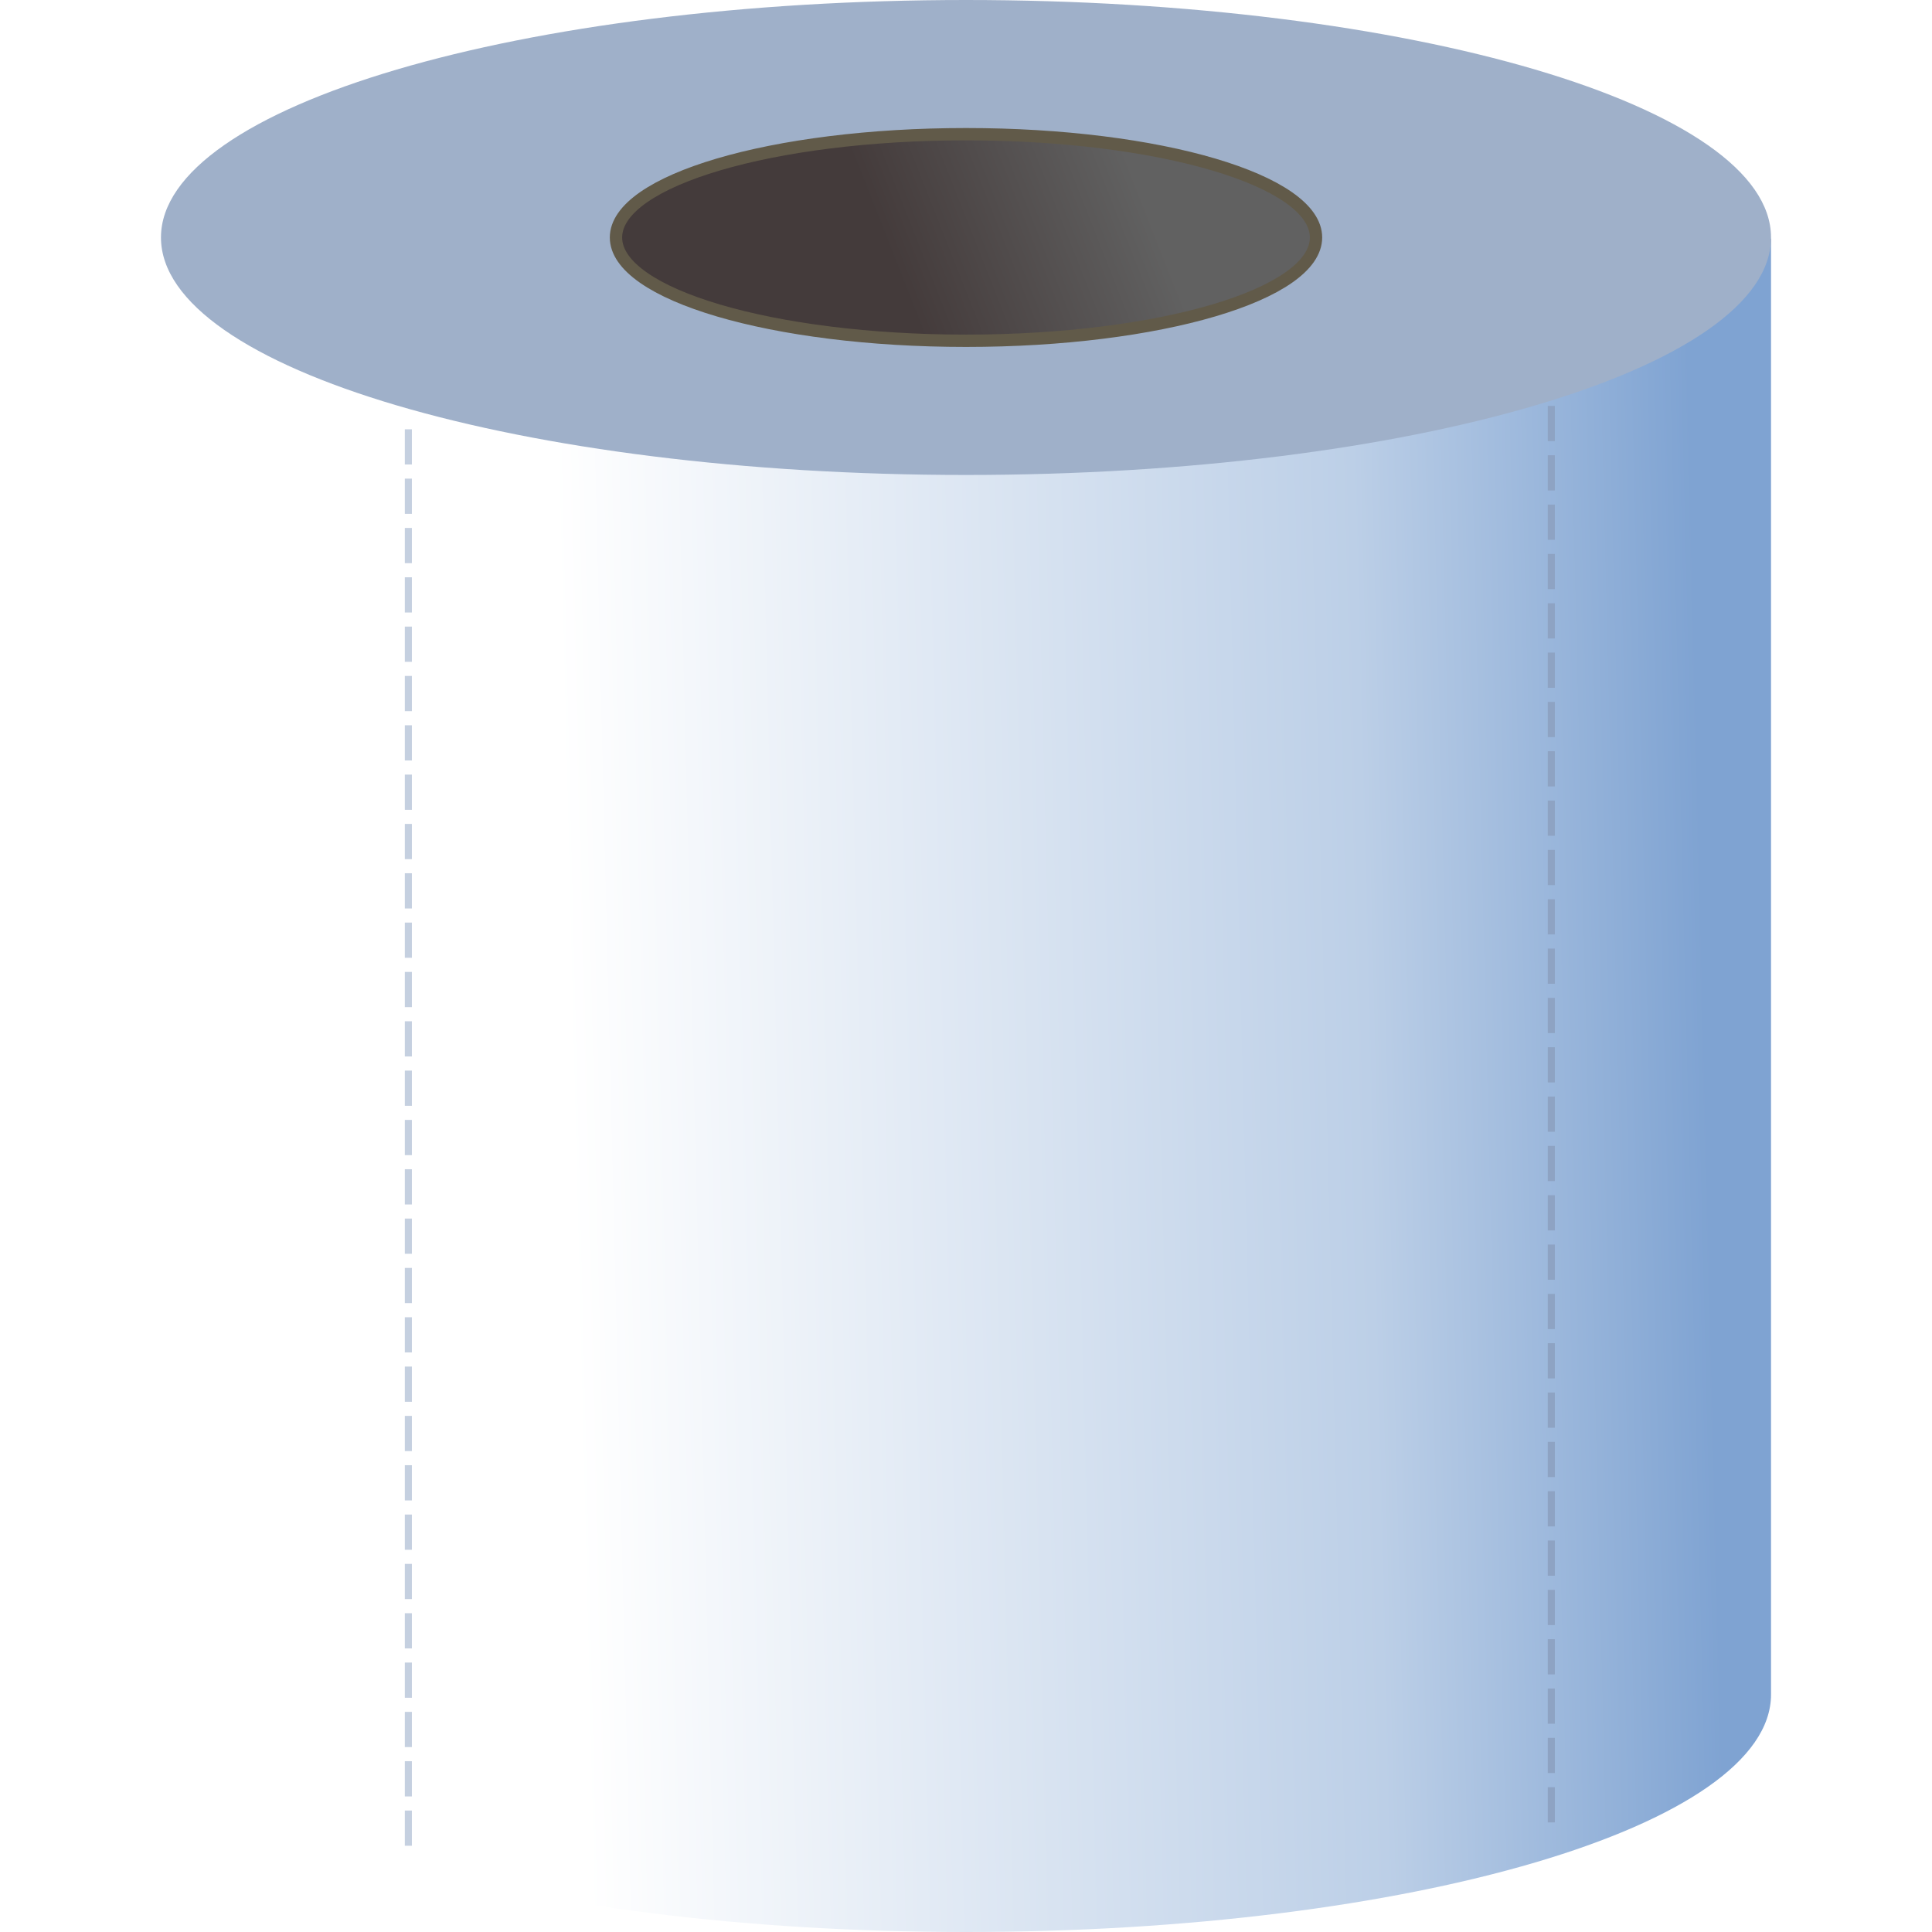
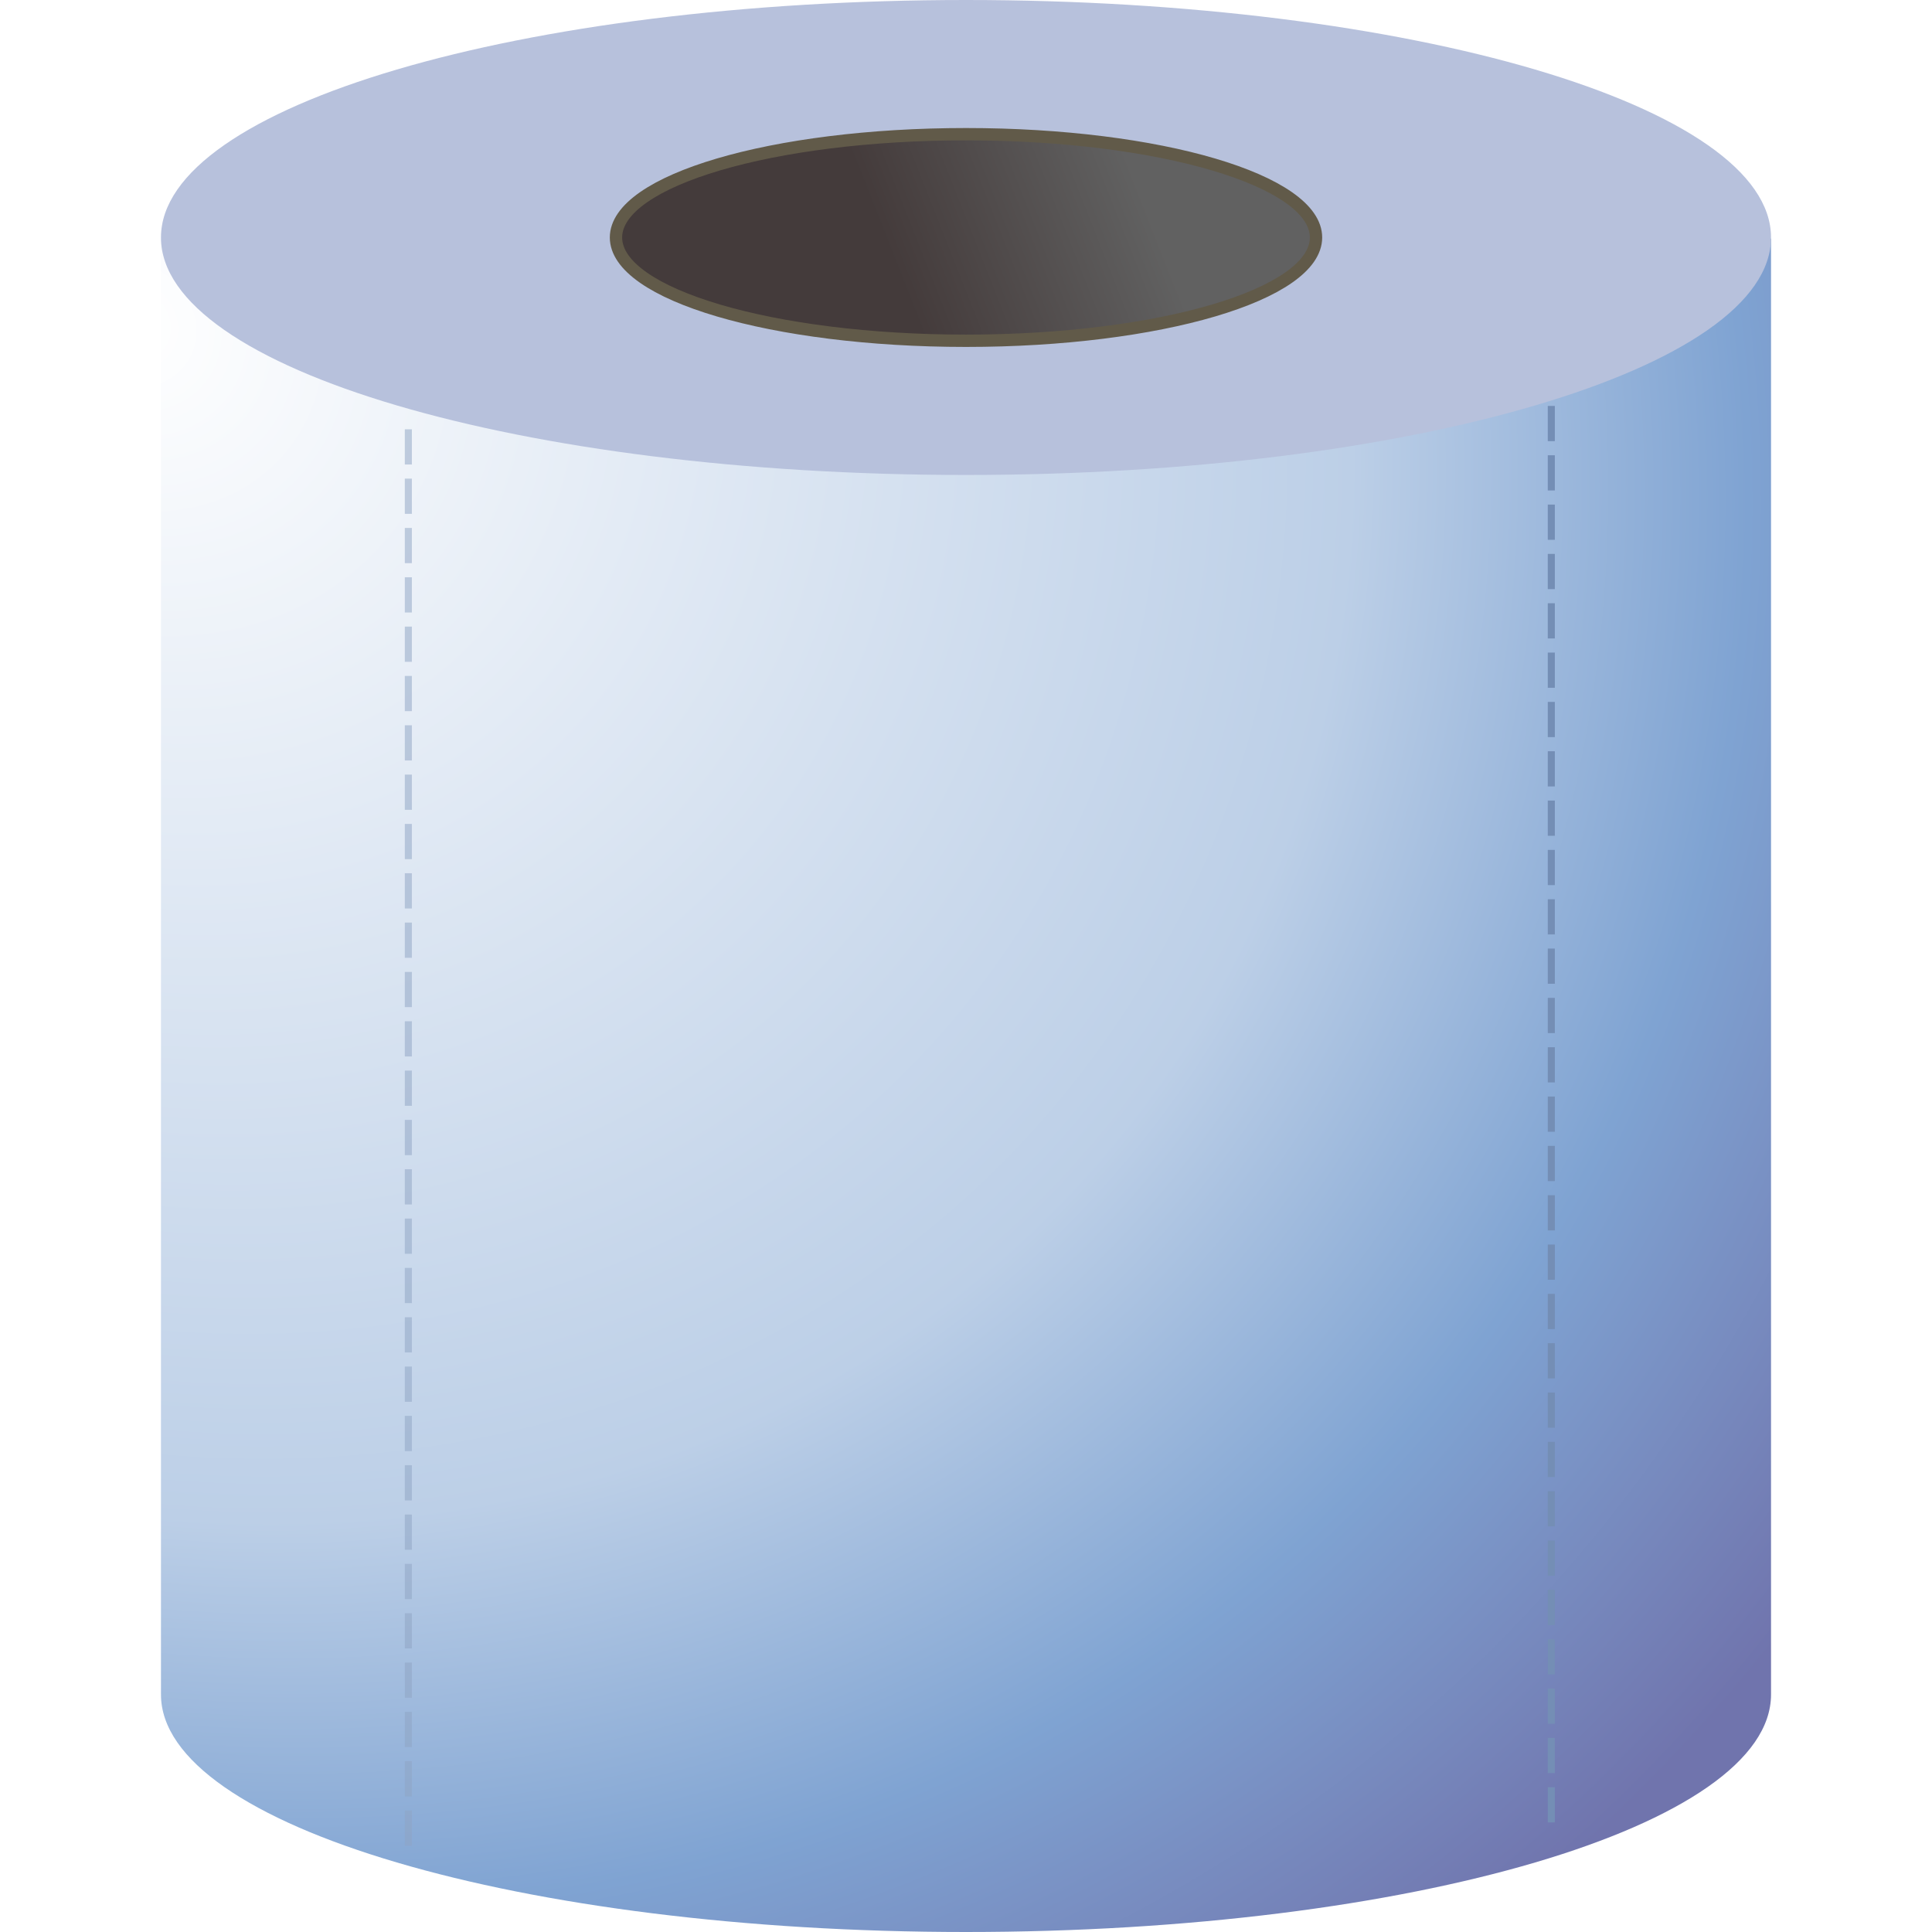
<svg xmlns="http://www.w3.org/2000/svg" xmlns:xlink="http://www.w3.org/1999/xlink" width="90" height="90" viewBox="0 0 23.812 23.812" version="1.1" id="svg1">
  <defs id="defs1">
+     <linearGradient id="linearGradient8">
+       <stop style="stop-color:#ffffff;stop-opacity:1;" offset="0" id="stop4" />
+       <stop style="stop-color:#bccfe7;stop-opacity:1;" offset="0.605" id="stop7" />
+       <stop style="stop-color:#7fa3d2;stop-opacity:1;" offset="0.802" id="stop9" />
+       <stop style="stop-color:#7074ad;stop-opacity:1;" offset="1" id="stop8" />
+     </linearGradient>
    <linearGradient id="linearGradient5">
      <stop style="stop-color:#7fa3d2;stop-opacity:1;" offset="0" id="stop5" />
      <stop style="stop-color:#bccfe7;stop-opacity:1;" offset="0.298" id="stop3" />
      <stop style="stop-color:#ffffff;stop-opacity:1;" offset="1" id="stop6" />
    </linearGradient>
    <linearGradient id="linearGradient1">
      <stop style="stop-color:#443b3b;stop-opacity:1;" offset="0" id="stop1" />
      <stop style="stop-color:#616161;stop-opacity:1;" offset="1" id="stop2" />
    </linearGradient>
    <linearGradient xlink:href="#linearGradient1" id="linearGradient2" x1="103.603" y1="89.983" x2="114.716" y2="85.606" gradientUnits="userSpaceOnUse" gradientTransform="matrix(0.264583,0,0,0.2644231,-16.35756,-20.44133)" />
    <linearGradient xlink:href="#linearGradient5" id="linearGradient6" x1="141.572" y1="137.462" x2="88.592" y2="138.761" gradientUnits="userSpaceOnUse" gradientTransform="matrix(0.264583,0,0,0.2644231,-16.35756,-20.44133)" />
+     <radialGradient xlink:href="#linearGradient8" id="radialGradient1" cx="12.203" cy="11.682" fx="12.203" fy="11.682" r="9.922" gradientTransform="matrix(1.996068,1.691994,-1.512505,1.784322,-5.047853,-37.49065)" gradientUnits="userSpaceOnUse" />
  </defs>
  <g id="layer1">
-     <path id="path1-2" style="fill:url(#linearGradient6);fill-opacity:1;stroke-width:0.531" d="M 1.984,2.941 V 20.88 h 0.001 a 9.922,2.927 0 0 0 -0.001,0.005 9.922,2.927 0 0 0 9.922,2.927 9.922,2.927 0 0 0 9.922,-2.927 9.922,2.927 0 0 0 -5.29e-4,-0.005 h 5.29e-4 V 2.941 Z" />
-     <ellipse style="fill:#9fb0c9;stroke-width:0.531;fill-opacity:1" id="path1" cx="11.906" cy="2.927" rx="9.922" ry="2.927" />
+     <path id="path1-2" style="fill:url(#radialGradient1);fill-opacity:1;stroke-width:0.531" d="M 1.984,2.941 V 20.88 h 0.001 a 9.922,2.927 0 0 0 -0.001,0.005 9.922,2.927 0 0 0 9.922,2.927 9.922,2.927 0 0 0 9.922,-2.927 9.922,2.927 0 0 0 -5.29e-4,-0.005 h 5.29e-4 V 2.941 Z" />
+     <ellipse style="fill:#b7c1dc;stroke-width:0.531;fill-opacity:1" id="path1" cx="11.906" cy="2.927" rx="9.922" ry="2.927" />
    <ellipse style="fill:url(#linearGradient2);stroke:#615a49;stroke-width:0.152;stroke-dasharray:none;stroke-opacity:1" id="path1-7" cx="11.906" cy="2.927" rx="4.314" ry="1.273" />
    <path style="fill:#4f7bbc;fill-opacity:1;stroke:#8ea3c3;stroke-width:0.087;stroke-dasharray:0.434, 0.174;stroke-dashoffset:0;stroke-opacity:0.514" d="M 5.033,5.291 V 22.843" id="path6" />
-     <path style="fill:#4f7bbc;fill-opacity:1;stroke:#8ea3c3;stroke-width:0.087;stroke-dasharray:0.434, 0.174;stroke-dashoffset:0;stroke-opacity:1" d="M 19.12,5.003 V 22.555" id="path6-6" />
+     <path style="fill:#4971ad;fill-opacity:1;stroke:#748eb5;stroke-width:0.087;stroke-dasharray:0.434, 0.174;stroke-dashoffset:0;stroke-opacity:1" d="M 19.12,5.003 V 22.555" id="path6-6" />
  </g>
</svg>
